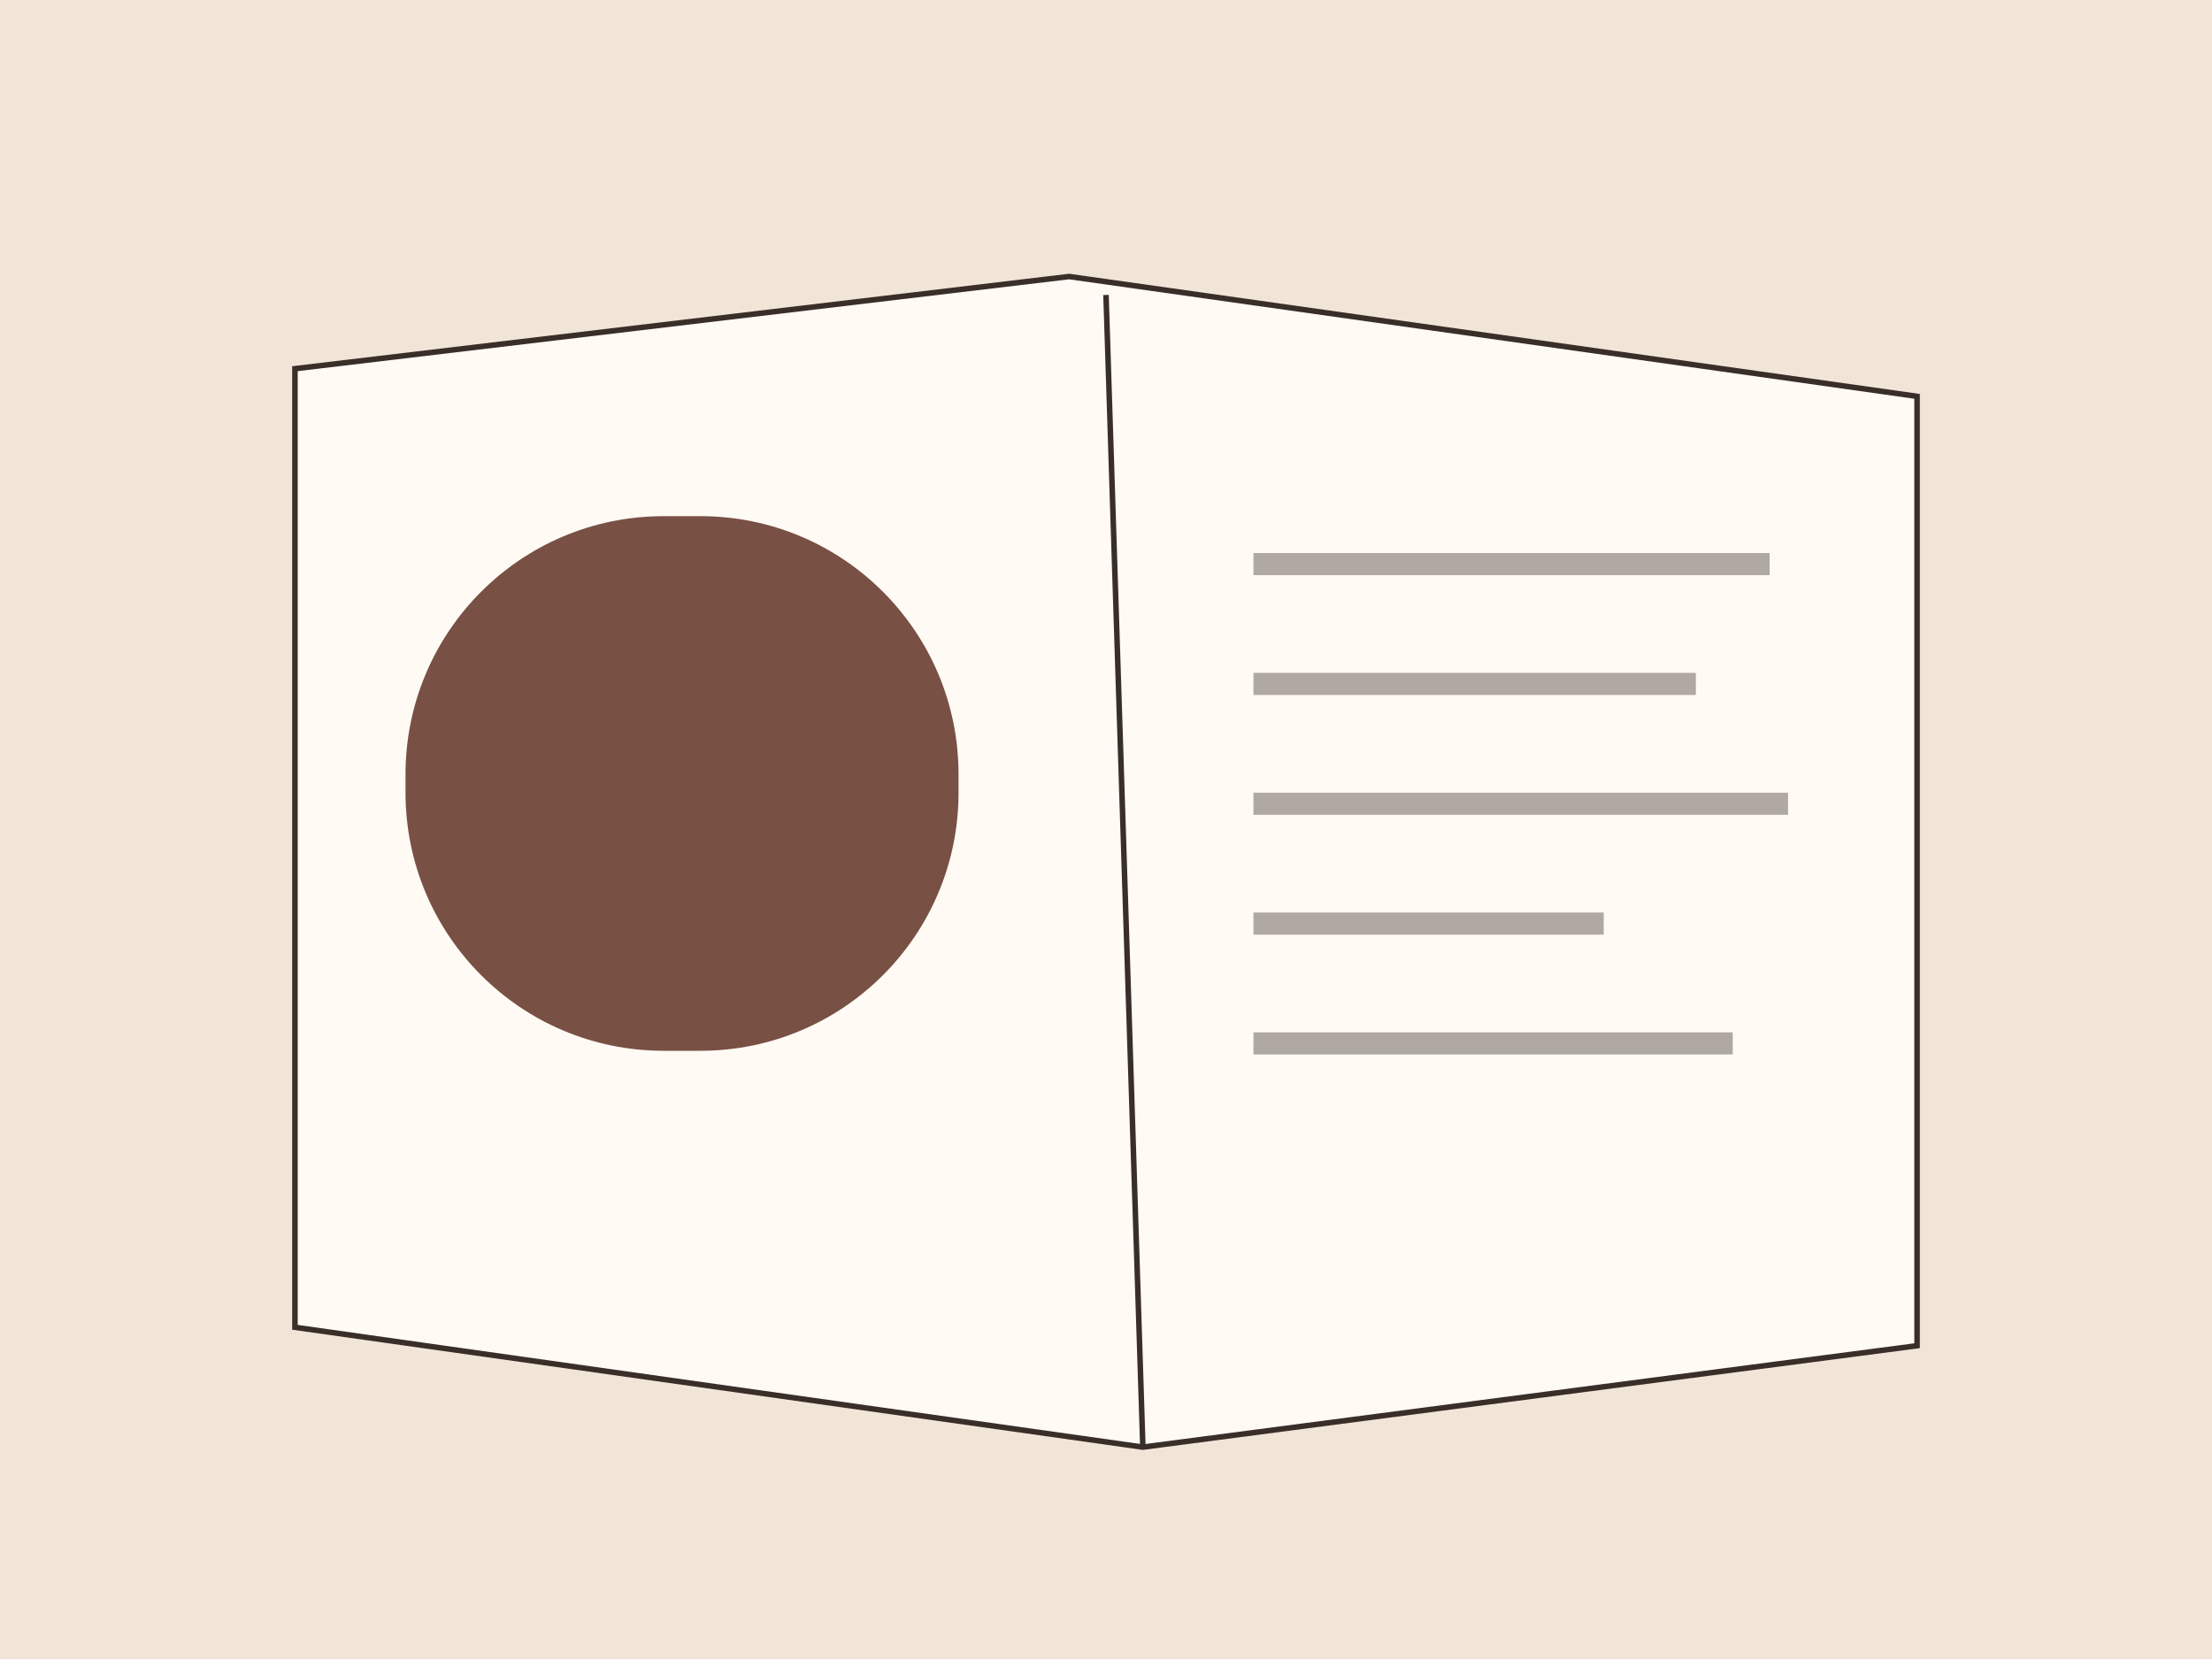
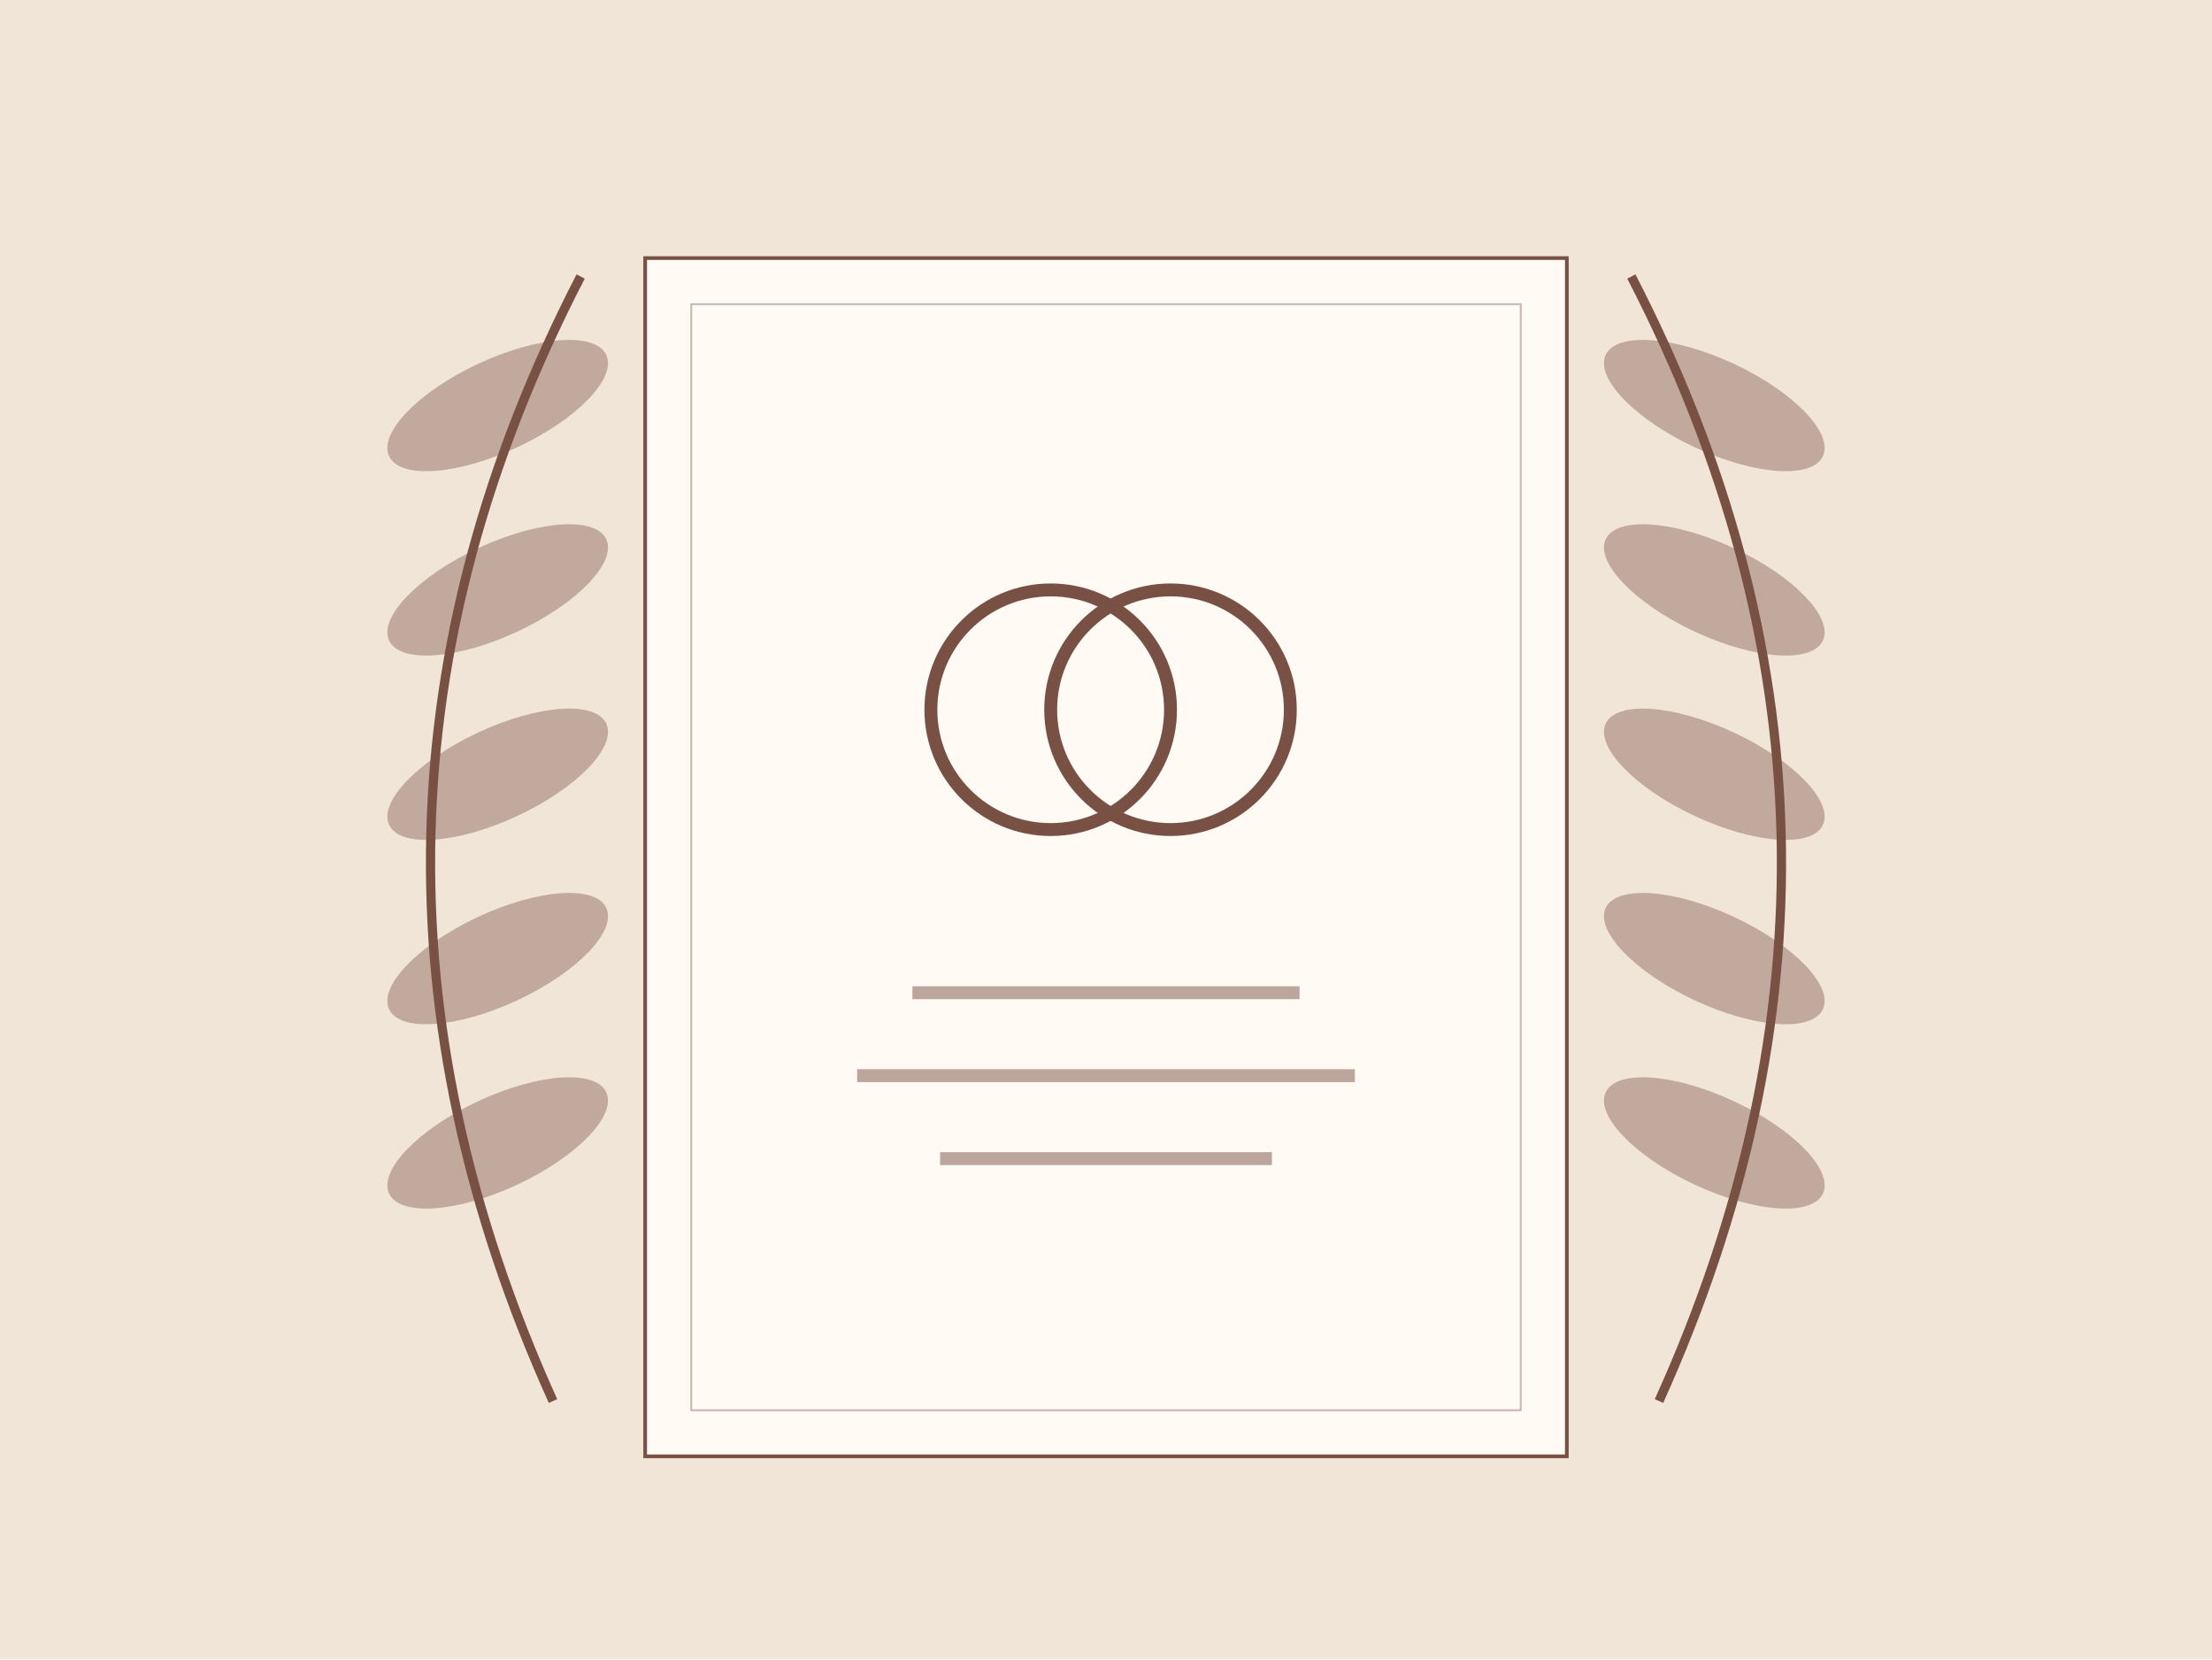
<svg xmlns="http://www.w3.org/2000/svg" width="1200" height="900" viewBox="0 0 1200 900" role="img">
  <rect width="1200" height="900" fill="#f1e5d8" />
-   <path d="M160 200L580 150L1040 215V730L620 785L160 720Z" fill="#fffaf4" stroke="#3a2e29" stroke-width="3" />
-   <path d="M600 160L620 785" stroke="#3a2e29" stroke-width="3" />
-   <rect x="220" y="280" width="300" height="290" rx="140" fill="#785044" />
-   <rect x="680" y="300" width="280" height="12" fill="#3a2e29" opacity=".4" />
-   <rect x="680" y="365" width="240" height="12" fill="#3a2e29" opacity=".4" />
-   <rect x="680" y="430" width="290" height="12" fill="#3a2e29" opacity=".4" />
-   <rect x="680" y="495" width="190" height="12" fill="#3a2e29" opacity=".4" />
-   <rect x="680" y="560" width="260" height="12" fill="#3a2e29" opacity=".4" />
+   <rect x="350" y="140" width="500" height="650" fill="#fffaf4" stroke="#785044" stroke-width="2" />
+   <rect x="375" y="165" width="450" height="600" fill="none" stroke="#785044" opacity=".4" />
+   <path d="M300 760Q160 450 315 150M900 760Q1040 450 885 150" fill="none" stroke="#785044" stroke-width="5" />
+   <ellipse cx="270" cy="220" rx="65" ry="25" fill="#785044" opacity=".4" transform="rotate(-25 270 220)" />
+   <ellipse cx="930" cy="220" rx="65" ry="25" fill="#785044" opacity=".4" transform="rotate(25 930 220)" />
+   <ellipse cx="270" cy="320" rx="65" ry="25" fill="#785044" opacity=".4" transform="rotate(-25 270 320)" />
+   <ellipse cx="930" cy="320" rx="65" ry="25" fill="#785044" opacity=".4" transform="rotate(25 930 320)" />
+   <ellipse cx="270" cy="420" rx="65" ry="25" fill="#785044" opacity=".4" transform="rotate(-25 270 420)" />
+   <ellipse cx="930" cy="420" rx="65" ry="25" fill="#785044" opacity=".4" transform="rotate(25 930 420)" />
+   <ellipse cx="270" cy="520" rx="65" ry="25" fill="#785044" opacity=".4" transform="rotate(-25 270 520)" />
+   <ellipse cx="930" cy="520" rx="65" ry="25" fill="#785044" opacity=".4" transform="rotate(25 930 520)" />
+   <ellipse cx="270" cy="620" rx="65" ry="25" fill="#785044" opacity=".4" transform="rotate(-25 270 620)" />
+   <ellipse cx="930" cy="620" rx="65" ry="25" fill="#785044" opacity=".4" transform="rotate(25 930 620)" />
+   <circle cx="570" cy="385" r="65" fill="none" stroke="#785044" stroke-width="7" />
+   <circle cx="635" cy="385" r="65" fill="none" stroke="#785044" stroke-width="7" />
+   <rect x="495.0" y="535" width="210" height="7" fill="#785044" opacity=".5" />
+   <rect x="465.0" y="580" width="270" height="7" fill="#785044" opacity=".5" />
+   <rect x="510.0" y="625" width="180" height="7" fill="#785044" opacity=".5" />
</svg>
